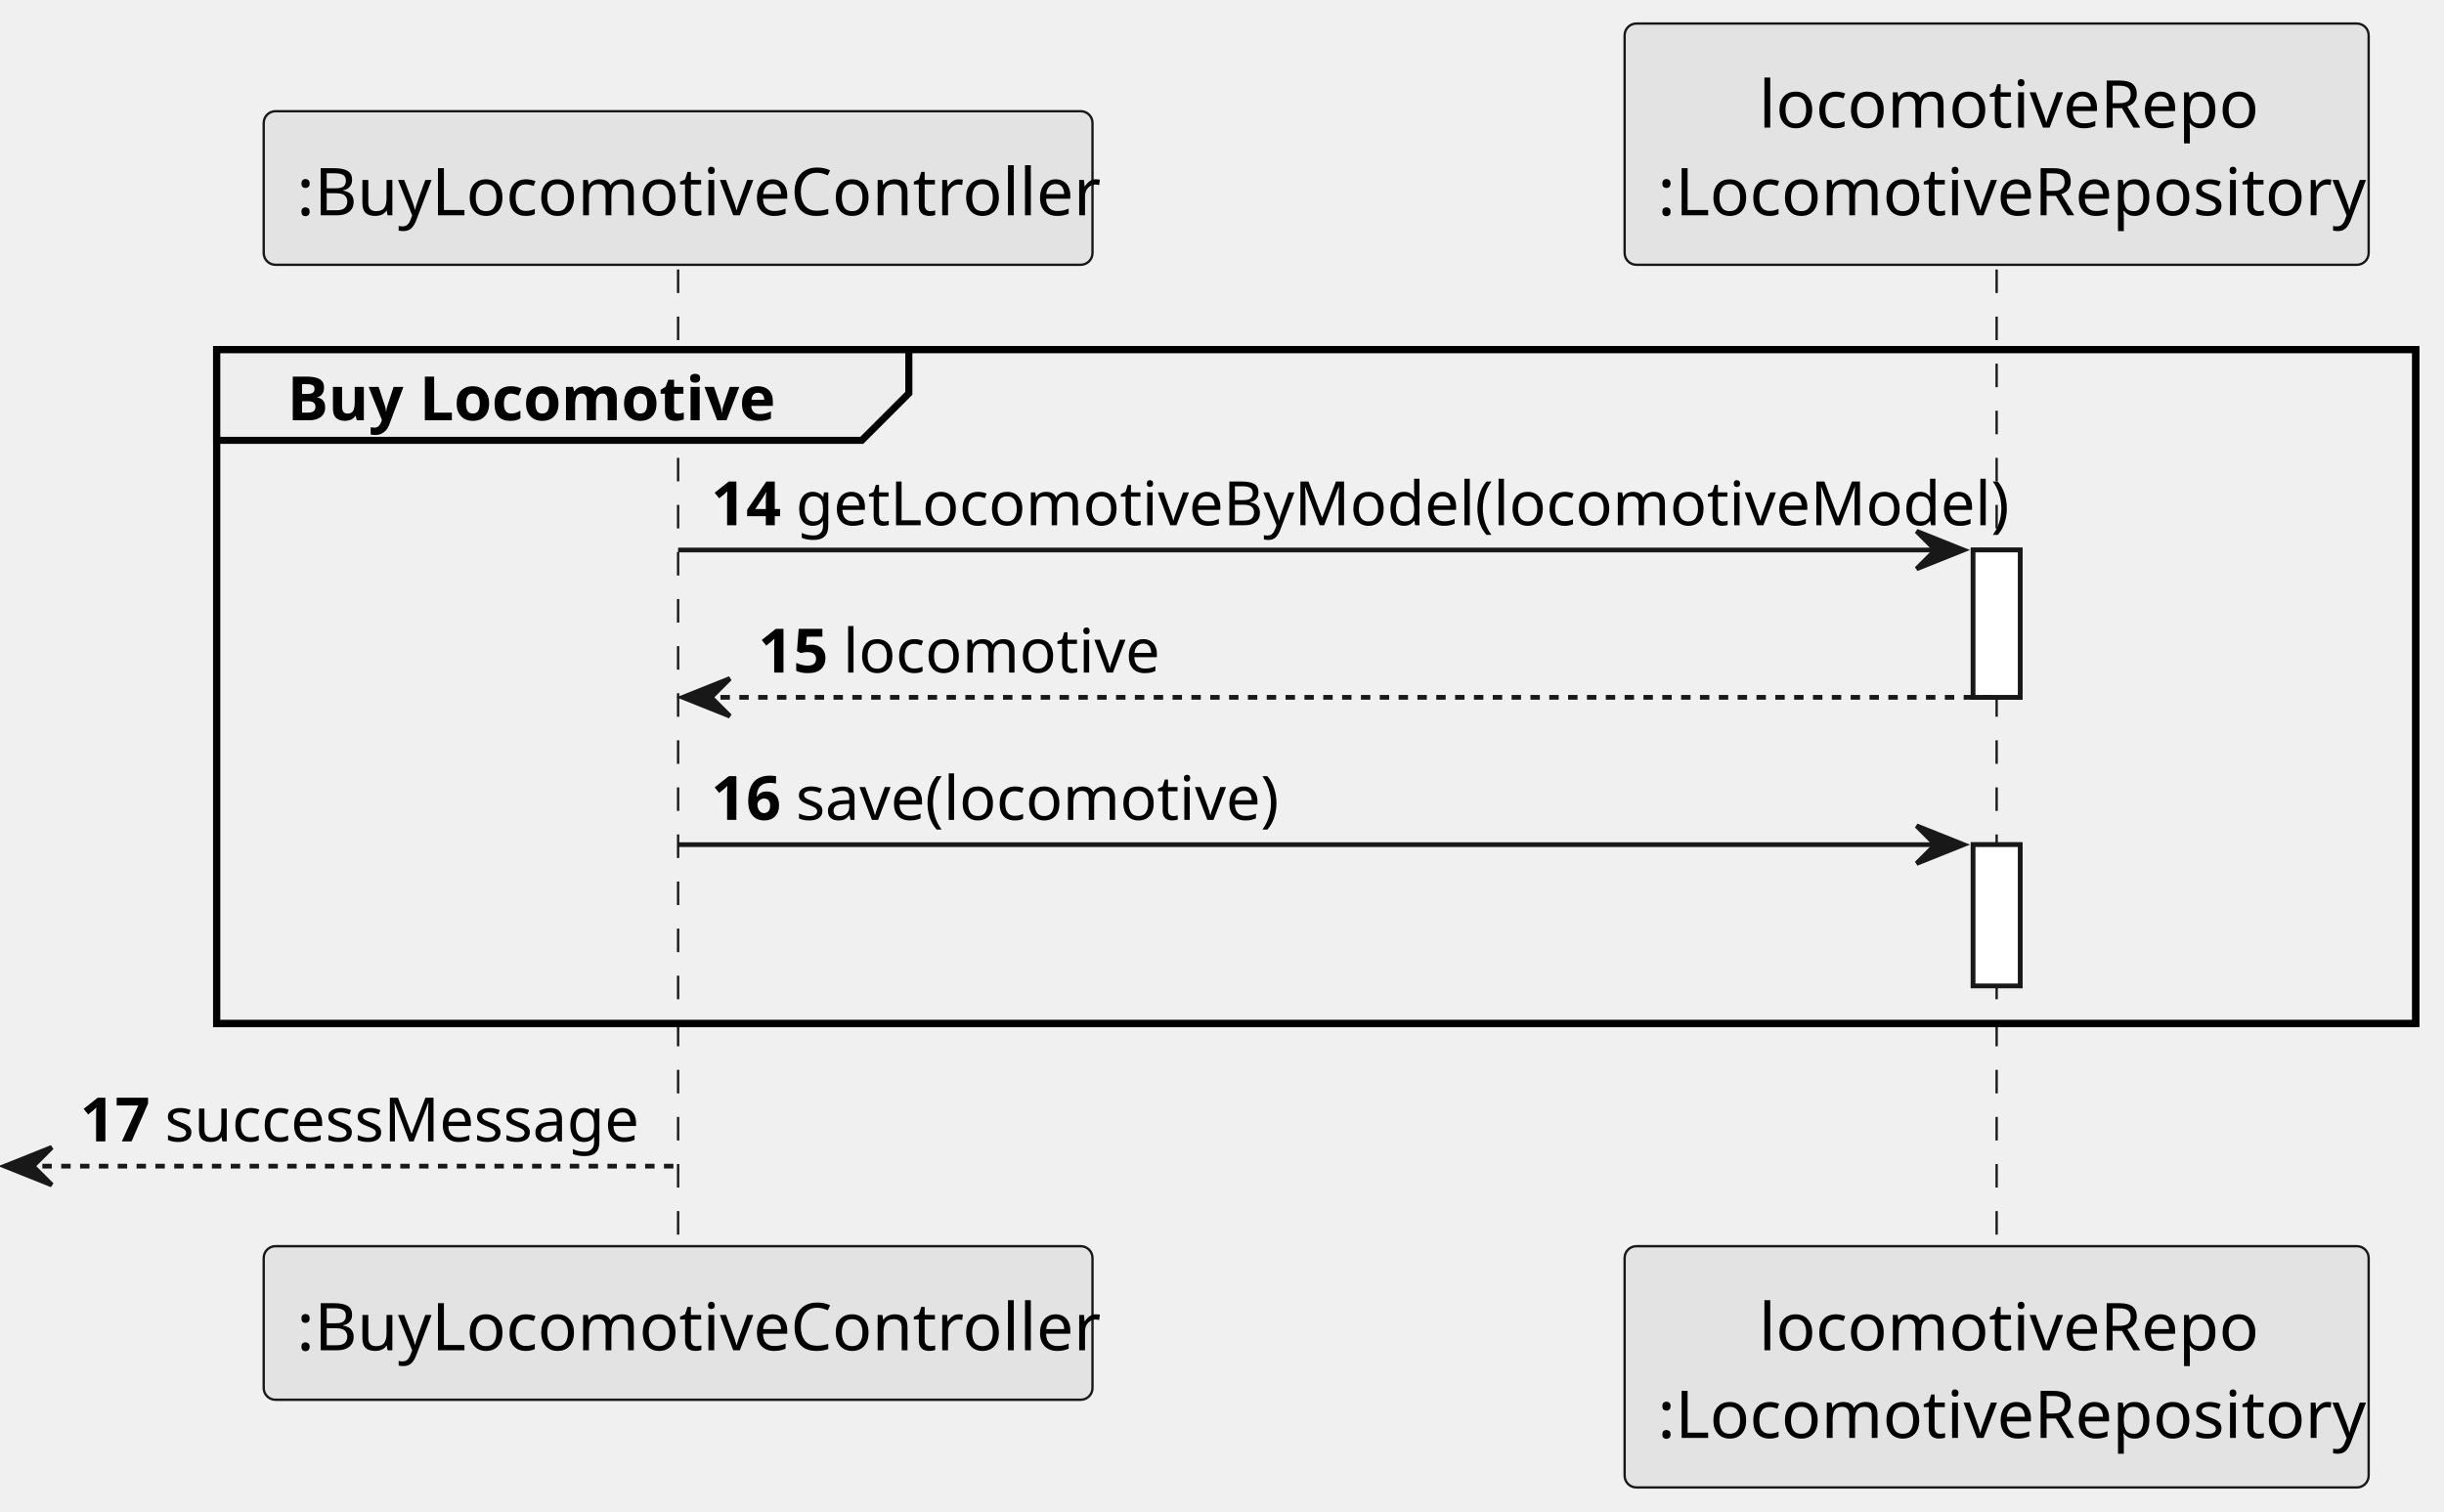
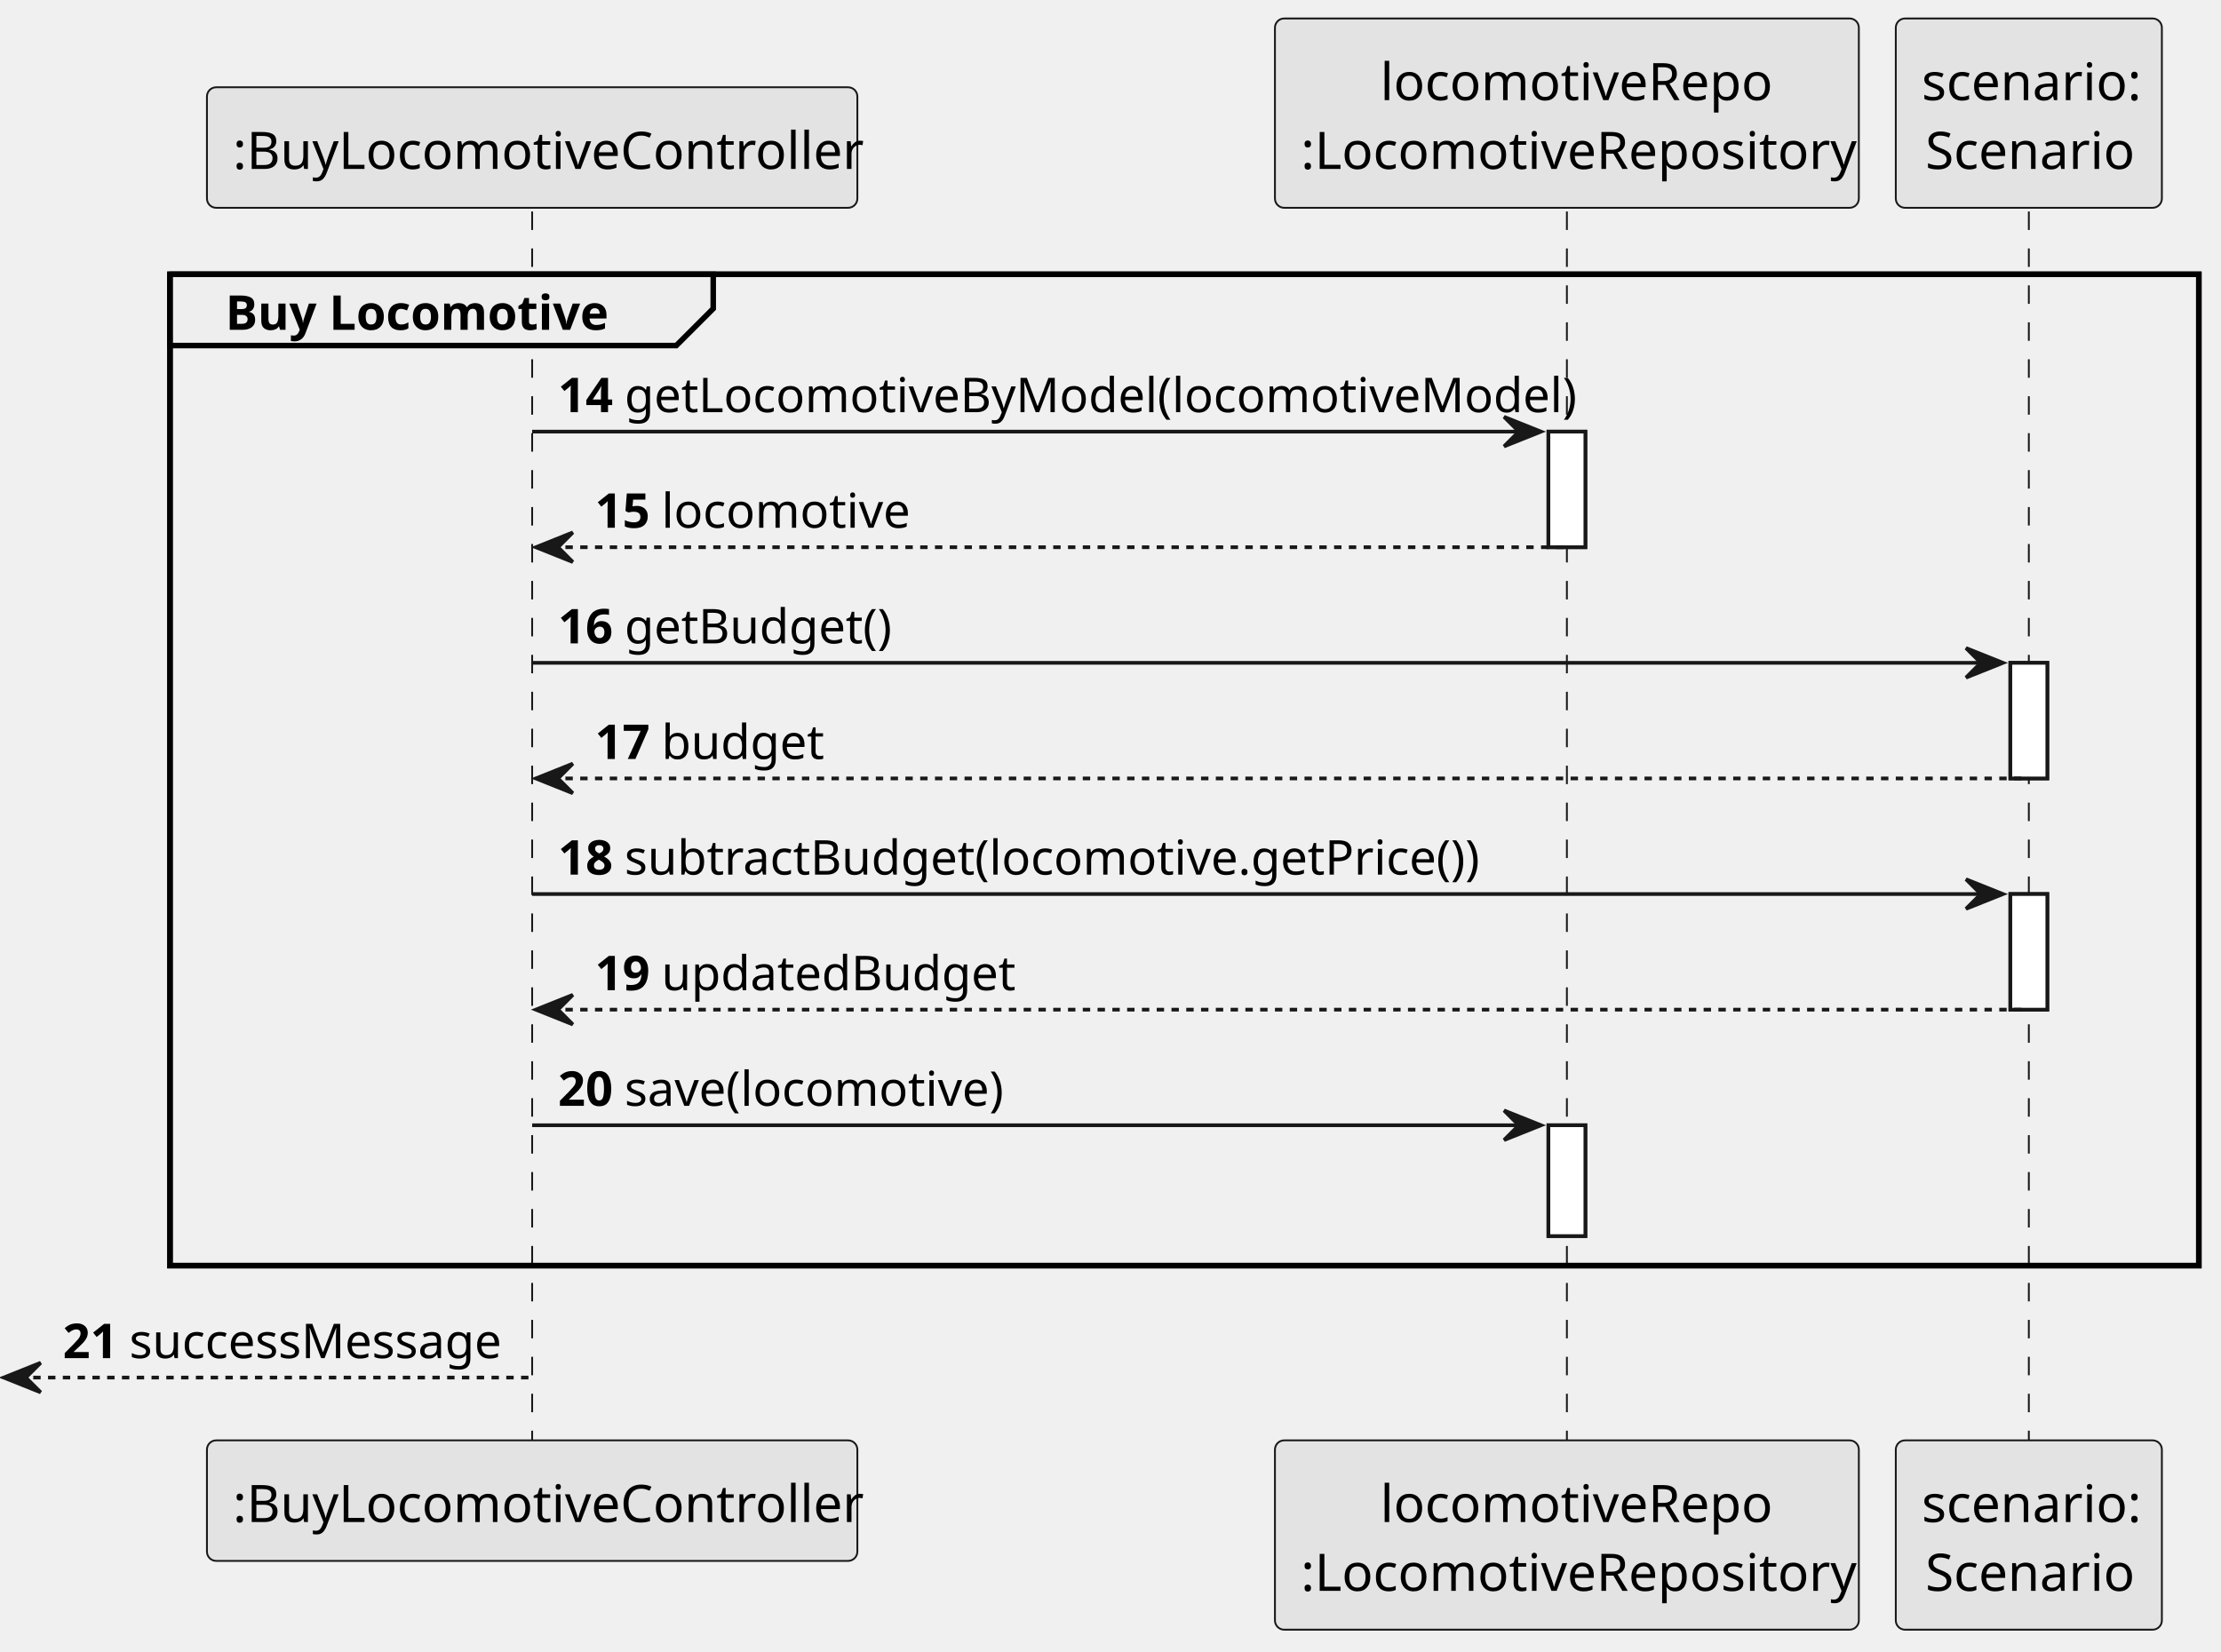
- <svg xmlns="http://www.w3.org/2000/svg" contentStyleType="text/css" height="321px" preserveAspectRatio="none" style="width:519px;height:321px;background:#FFFFFF;" version="1.1" viewBox="0 0 519 321" width="519px" zoomAndPan="magnify">
+ <svg xmlns="http://www.w3.org/2000/svg" contentStyleType="text/css" height="447px" preserveAspectRatio="none" style="width:601px;height:447px;background:#FFFFFF;" version="1.1" viewBox="0 0 601 447" width="601px" zoomAndPan="magnify">
  <defs />
  <g>
    <rect fill="#FFFFFF" height="31.291" style="stroke:#181818;stroke-width:1.0;" width="10" x="419" y="116.824" />
-     <rect fill="#FFFFFF" height="30" style="stroke:#181818;stroke-width:1.0;" width="10" x="419" y="179.406" />
-     <rect fill="none" height="143.164" style="stroke:#000000;stroke-width:1.5;" width="467" x="46" y="74.242" />
-     <line style="stroke:#181818;stroke-width:0.5;stroke-dasharray:5.0,5.0;" x1="144" x2="144" y1="57.242" y2="265.697" />
-     <line style="stroke:#181818;stroke-width:0.5;stroke-dasharray:5.0,5.0;" x1="424" x2="424" y1="57.242" y2="265.697" />
+     <rect fill="#FFFFFF" height="30" style="stroke:#181818;stroke-width:1.0;" width="10" x="419" y="304.57" />
+     <rect fill="#FFFFFF" height="31.291" style="stroke:#181818;stroke-width:1.0;" width="10" x="544" y="179.406" />
+     <rect fill="#FFFFFF" height="31.291" style="stroke:#181818;stroke-width:1.0;" width="10" x="544" y="241.988" />
+     <rect fill="none" height="268.328" style="stroke:#000000;stroke-width:1.5;" width="549" x="46" y="74.242" />
+     <line style="stroke:#181818;stroke-width:0.5;stroke-dasharray:5.0,5.0;" x1="144" x2="144" y1="57.242" y2="390.861" />
+     <line style="stroke:#181818;stroke-width:0.5;stroke-dasharray:5.0,5.0;" x1="424" x2="424" y1="57.242" y2="390.861" />
+     <line style="stroke:#181818;stroke-width:0.5;stroke-dasharray:5.0,5.0;" x1="549" x2="549" y1="57.242" y2="390.861" />
    <rect fill="#E3E3E3" height="32.621" rx="2.5" ry="2.5" style="stroke:#181818;stroke-width:0.5;" width="176" x="56" y="23.621" />
    <text fill="#000000" font-family="sans-serif" font-size="14" lengthAdjust="spacing" textLength="162" x="63" y="45.728">:BuyLocomotiveController</text>
-     <rect fill="#E3E3E3" height="32.621" rx="2.5" ry="2.5" style="stroke:#181818;stroke-width:0.5;" width="176" x="56" y="264.697" />
-     <text fill="#000000" font-family="sans-serif" font-size="14" lengthAdjust="spacing" textLength="162" x="63" y="286.805">:BuyLocomotiveController</text>
+     <rect fill="#E3E3E3" height="32.621" rx="2.5" ry="2.5" style="stroke:#181818;stroke-width:0.5;" width="176" x="56" y="389.861" />
+     <text fill="#000000" font-family="sans-serif" font-size="14" lengthAdjust="spacing" textLength="162" x="63" y="411.969">:BuyLocomotiveController</text>
    <rect fill="#E3E3E3" height="51.242" rx="2.5" ry="2.5" style="stroke:#181818;stroke-width:0.5;" width="158" x="345" y="5" />
    <text fill="#000000" font-family="sans-serif" font-size="14" lengthAdjust="spacing" textLength="101" x="373.5" y="27.107">locomotiveRepo</text>
    <text fill="#000000" font-family="sans-serif" font-size="14" lengthAdjust="spacing" textLength="144" x="352" y="45.728">:LocomotiveRepository</text>
-     <rect fill="#E3E3E3" height="51.242" rx="2.5" ry="2.5" style="stroke:#181818;stroke-width:0.5;" width="158" x="345" y="264.697" />
-     <text fill="#000000" font-family="sans-serif" font-size="14" lengthAdjust="spacing" textLength="101" x="373.5" y="286.805">locomotiveRepo</text>
-     <text fill="#000000" font-family="sans-serif" font-size="14" lengthAdjust="spacing" textLength="144" x="352" y="305.426">:LocomotiveRepository</text>
+     <rect fill="#E3E3E3" height="51.242" rx="2.5" ry="2.5" style="stroke:#181818;stroke-width:0.5;" width="158" x="345" y="389.861" />
+     <text fill="#000000" font-family="sans-serif" font-size="14" lengthAdjust="spacing" textLength="101" x="373.5" y="411.969">locomotiveRepo</text>
+     <text fill="#000000" font-family="sans-serif" font-size="14" lengthAdjust="spacing" textLength="144" x="352" y="430.59">:LocomotiveRepository</text>
+     <rect fill="#E3E3E3" height="51.242" rx="2.5" ry="2.5" style="stroke:#181818;stroke-width:0.5;" width="72" x="513" y="5" />
+     <text fill="#000000" font-family="sans-serif" font-size="14" lengthAdjust="spacing" textLength="58" x="520" y="27.107">scenario:</text>
+     <text fill="#000000" font-family="sans-serif" font-size="14" lengthAdjust="spacing" textLength="56" x="521" y="45.728">Scenario</text>
+     <rect fill="#E3E3E3" height="51.242" rx="2.5" ry="2.5" style="stroke:#181818;stroke-width:0.5;" width="72" x="513" y="389.861" />
+     <text fill="#000000" font-family="sans-serif" font-size="14" lengthAdjust="spacing" textLength="58" x="520" y="411.969">scenario:</text>
+     <text fill="#000000" font-family="sans-serif" font-size="14" lengthAdjust="spacing" textLength="56" x="521" y="430.59">Scenario</text>
    <rect fill="#FFFFFF" height="31.291" style="stroke:#181818;stroke-width:1.0;" width="10" x="419" y="116.824" />
-     <rect fill="#FFFFFF" height="30" style="stroke:#181818;stroke-width:1.0;" width="10" x="419" y="179.406" />
+     <rect fill="#FFFFFF" height="30" style="stroke:#181818;stroke-width:1.0;" width="10" x="419" y="304.57" />
+     <rect fill="#FFFFFF" height="31.291" style="stroke:#181818;stroke-width:1.0;" width="10" x="544" y="179.406" />
+     <rect fill="#FFFFFF" height="31.291" style="stroke:#181818;stroke-width:1.0;" width="10" x="544" y="241.988" />
    <path d="M46,74.242 L193,74.242 L193,83.533 L183,93.533 L46,93.533 L46,74.242 " fill="#EEEEEE" style="stroke:#000000;stroke-width:1.5;" />
-     <rect fill="none" height="143.164" style="stroke:#000000;stroke-width:1.5;" width="467" x="46" y="74.242" />
+     <rect fill="none" height="268.328" style="stroke:#000000;stroke-width:1.5;" width="549" x="46" y="74.242" />
    <text fill="#000000" font-family="sans-serif" font-size="13" font-weight="bold" lengthAdjust="spacing" textLength="102" x="61" y="89.27">Buy Locomotive</text>
    <polygon fill="#181818" points="407,112.824,417,116.824,407,120.824,411,116.824" style="stroke:#181818;stroke-width:1.0;" />
    <line style="stroke:#181818;stroke-width:1.0;" x1="144" x2="413" y1="116.824" y2="116.824" />
    <text fill="#000000" font-family="sans-serif" font-size="13" font-weight="bold" lengthAdjust="spacing" textLength="14" x="151" y="111.561">14</text>
    <text fill="#000000" font-family="sans-serif" font-size="13" lengthAdjust="spacing" textLength="238" x="169" y="111.561">getLocomotiveByModel(locomotiveModel)</text>
    <polygon fill="#181818" points="155,144.115,145,148.115,155,152.115,151,148.115" style="stroke:#181818;stroke-width:1.0;" />
    <line style="stroke:#181818;stroke-width:1.0;stroke-dasharray:2.0,2.0;" x1="149" x2="423" y1="148.115" y2="148.115" />
    <text fill="#000000" font-family="sans-serif" font-size="13" font-weight="bold" lengthAdjust="spacing" textLength="14" x="161" y="142.852">15</text>
    <text fill="#000000" font-family="sans-serif" font-size="13" lengthAdjust="spacing" textLength="61" x="179" y="142.852">locomotive</text>
-     <polygon fill="#181818" points="407,175.406,417,179.406,407,183.406,411,179.406" style="stroke:#181818;stroke-width:1.0;" />
-     <line style="stroke:#181818;stroke-width:1.0;" x1="144" x2="413" y1="179.406" y2="179.406" />
+     <polygon fill="#181818" points="532,175.406,542,179.406,532,183.406,536,179.406" style="stroke:#181818;stroke-width:1.0;" />
+     <line style="stroke:#181818;stroke-width:1.0;" x1="144" x2="538" y1="179.406" y2="179.406" />
    <text fill="#000000" font-family="sans-serif" font-size="13" font-weight="bold" lengthAdjust="spacing" textLength="14" x="151" y="174.144">16</text>
-     <text fill="#000000" font-family="sans-serif" font-size="13" lengthAdjust="spacing" textLength="95" x="169" y="174.144">save(locomotive)</text>
-     <polygon fill="#181818" points="11,243.697,1,247.697,11,251.697,7,247.697" style="stroke:#181818;stroke-width:1.0;" />
-     <line style="stroke:#181818;stroke-width:1.0;stroke-dasharray:2.0,2.0;" x1="5" x2="143" y1="247.697" y2="247.697" />
-     <text fill="#000000" font-family="sans-serif" font-size="13" font-weight="bold" lengthAdjust="spacing" textLength="14" x="17" y="242.435">17</text>
-     <text fill="#000000" font-family="sans-serif" font-size="13" lengthAdjust="spacing" textLength="102" x="35" y="242.435">successMessage</text>
+     <text fill="#000000" font-family="sans-serif" font-size="13" lengthAdjust="spacing" textLength="67" x="169" y="174.144">getBudget()</text>
+     <polygon fill="#181818" points="155,206.697,145,210.697,155,214.697,151,210.697" style="stroke:#181818;stroke-width:1.0;" />
+     <line style="stroke:#181818;stroke-width:1.0;stroke-dasharray:2.0,2.0;" x1="149" x2="548" y1="210.697" y2="210.697" />
+     <text fill="#000000" font-family="sans-serif" font-size="13" font-weight="bold" lengthAdjust="spacing" textLength="14" x="161" y="205.435">17</text>
+     <text fill="#000000" font-family="sans-serif" font-size="13" lengthAdjust="spacing" textLength="39" x="179" y="205.435">budget</text>
+     <polygon fill="#181818" points="532,237.988,542,241.988,532,245.988,536,241.988" style="stroke:#181818;stroke-width:1.0;" />
+     <line style="stroke:#181818;stroke-width:1.0;" x1="144" x2="538" y1="241.988" y2="241.988" />
+     <text fill="#000000" font-family="sans-serif" font-size="13" font-weight="bold" lengthAdjust="spacing" textLength="14" x="151" y="236.726">18</text>
+     <text fill="#000000" font-family="sans-serif" font-size="13" lengthAdjust="spacing" textLength="217" x="169" y="236.726">subtractBudget(locomotive.getPrice())</text>
+     <polygon fill="#181818" points="155,269.279,145,273.279,155,277.279,151,273.279" style="stroke:#181818;stroke-width:1.0;" />
+     <line style="stroke:#181818;stroke-width:1.0;stroke-dasharray:2.0,2.0;" x1="149" x2="548" y1="273.279" y2="273.279" />
+     <text fill="#000000" font-family="sans-serif" font-size="13" font-weight="bold" lengthAdjust="spacing" textLength="14" x="161" y="268.017">19</text>
+     <text fill="#000000" font-family="sans-serif" font-size="13" lengthAdjust="spacing" textLength="87" x="179" y="268.017">updatedBudget</text>
+     <polygon fill="#181818" points="407,300.57,417,304.57,407,308.57,411,304.57" style="stroke:#181818;stroke-width:1.0;" />
+     <line style="stroke:#181818;stroke-width:1.0;" x1="144" x2="413" y1="304.57" y2="304.57" />
+     <text fill="#000000" font-family="sans-serif" font-size="13" font-weight="bold" lengthAdjust="spacing" textLength="14" x="151" y="299.308">20</text>
+     <text fill="#000000" font-family="sans-serif" font-size="13" lengthAdjust="spacing" textLength="95" x="169" y="299.308">save(locomotive)</text>
+     <polygon fill="#181818" points="11,368.861,1,372.861,11,376.861,7,372.861" style="stroke:#181818;stroke-width:1.0;" />
+     <line style="stroke:#181818;stroke-width:1.0;stroke-dasharray:2.0,2.0;" x1="5" x2="143" y1="372.861" y2="372.861" />
+     <text fill="#000000" font-family="sans-serif" font-size="13" font-weight="bold" lengthAdjust="spacing" textLength="14" x="17" y="367.599">21</text>
+     <text fill="#000000" font-family="sans-serif" font-size="13" lengthAdjust="spacing" textLength="102" x="35" y="367.599">successMessage</text>
  </g>
</svg>
